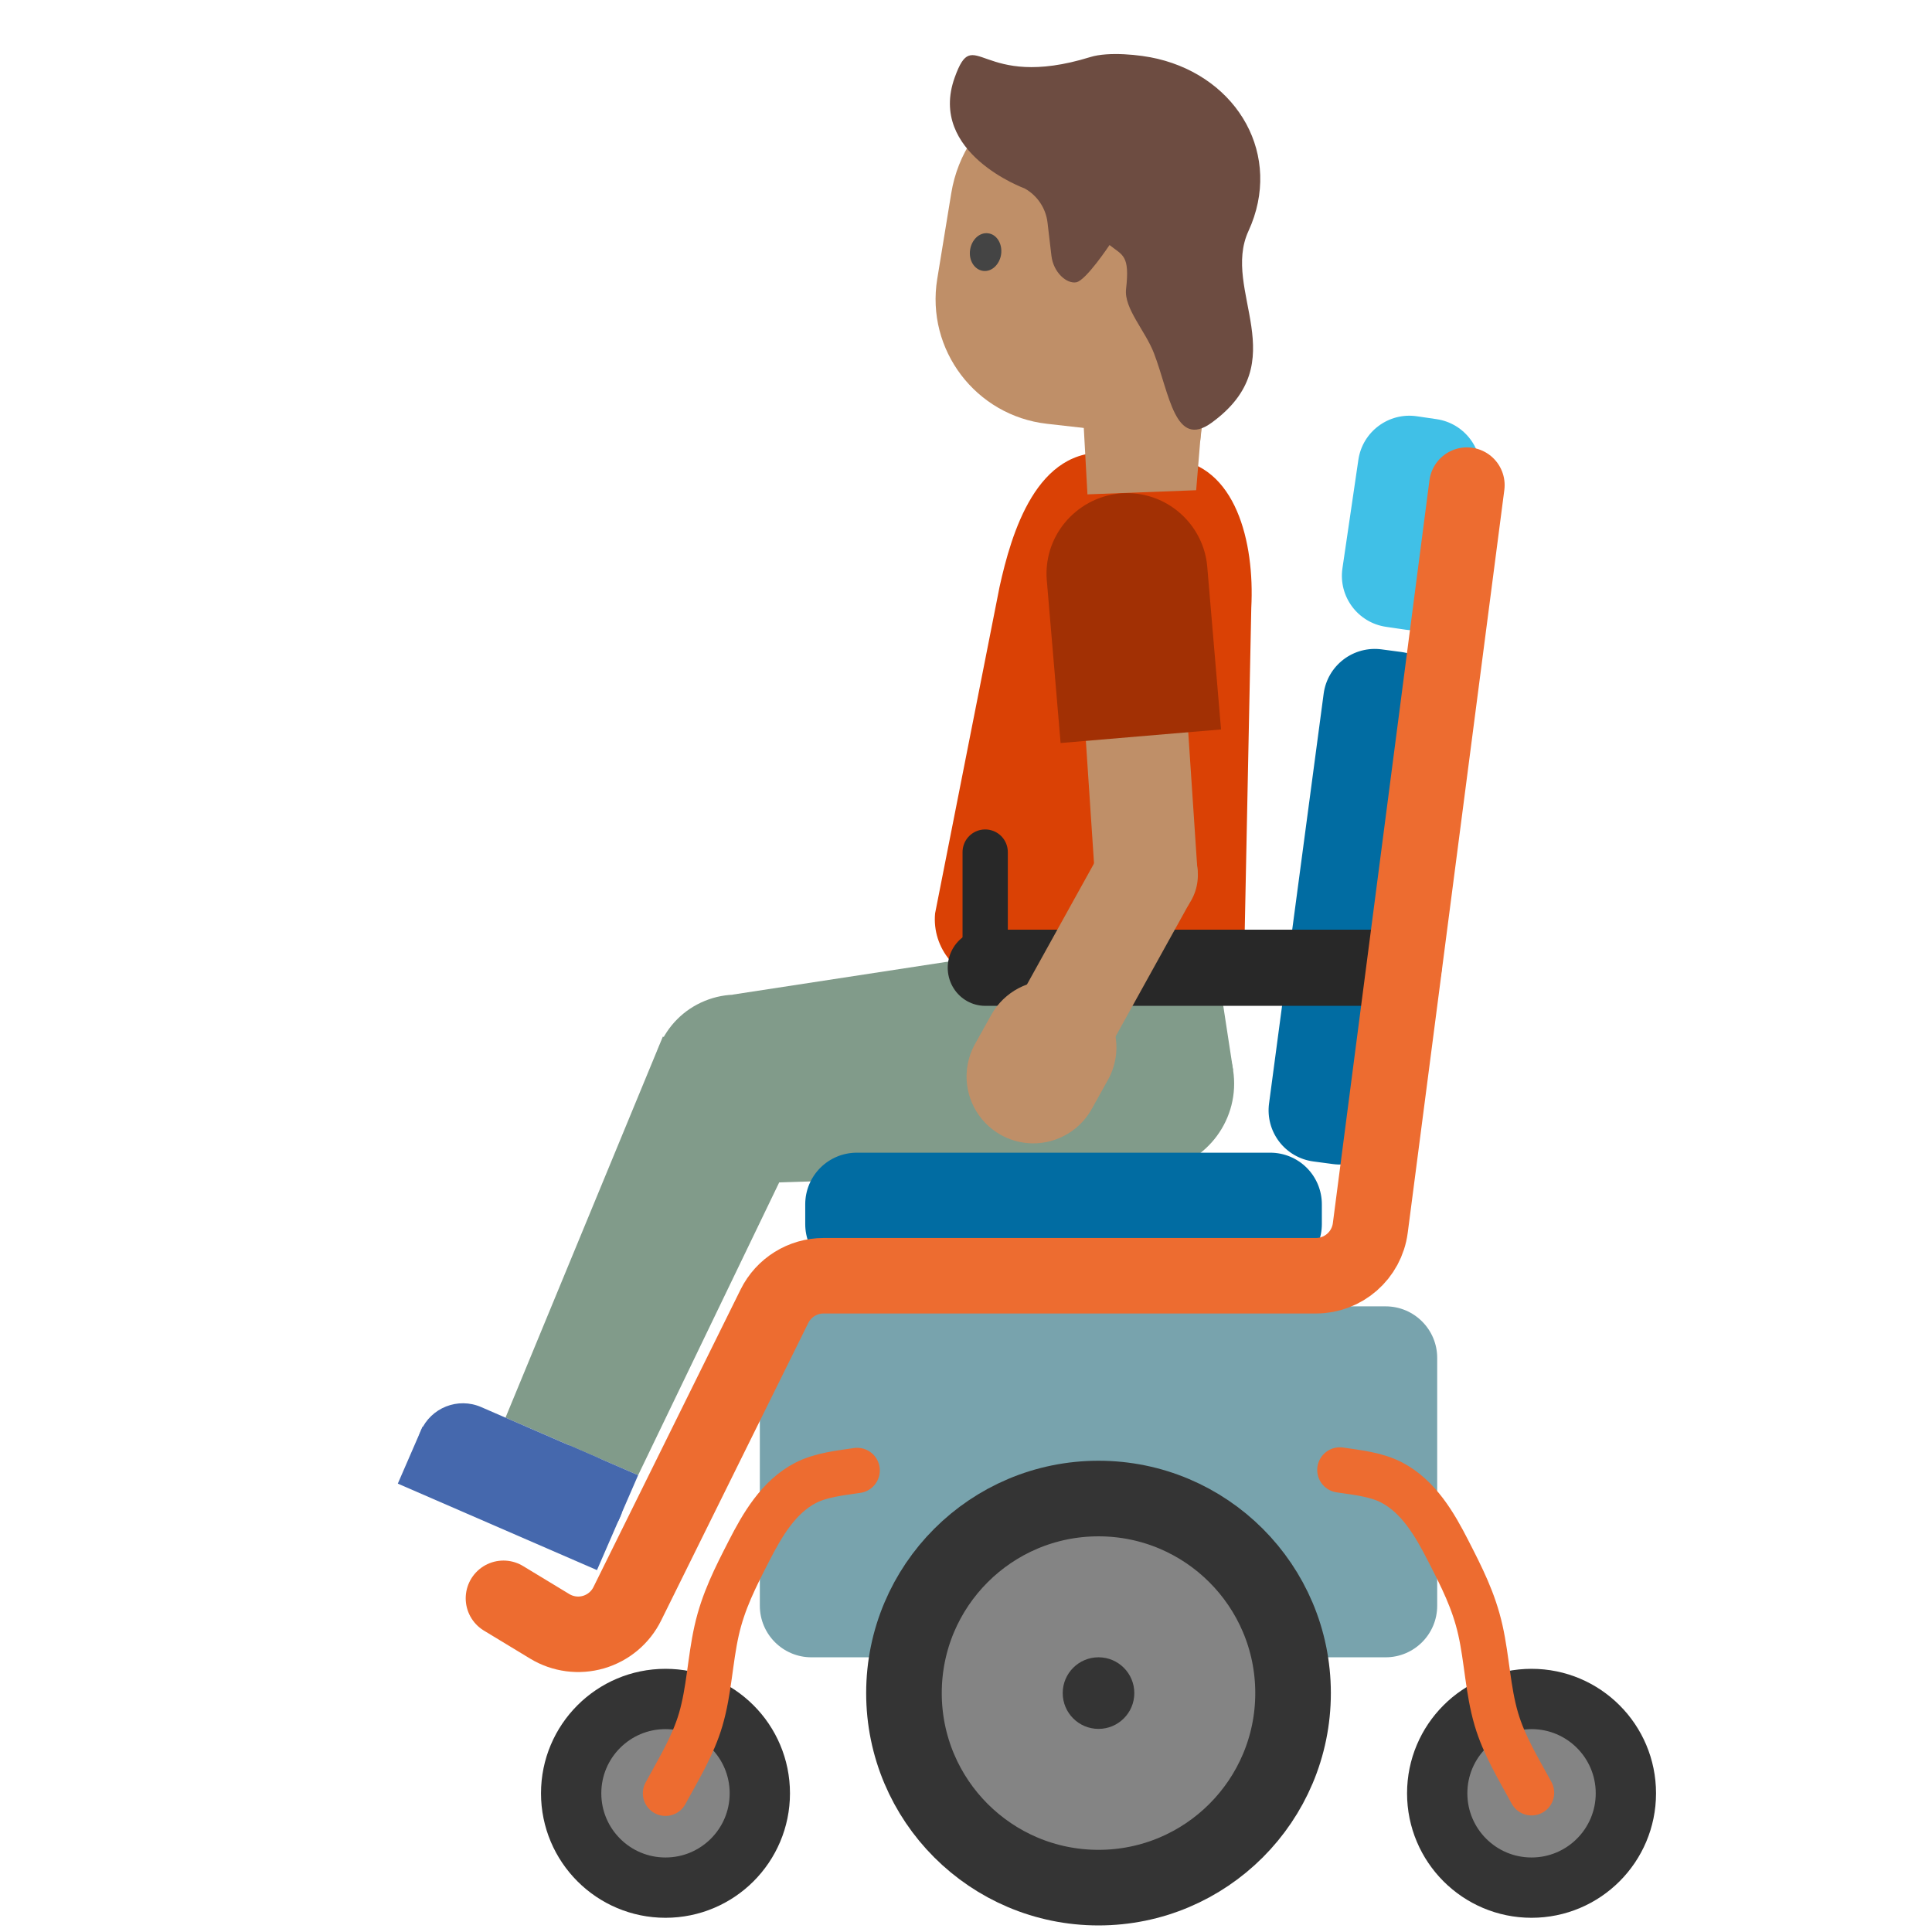
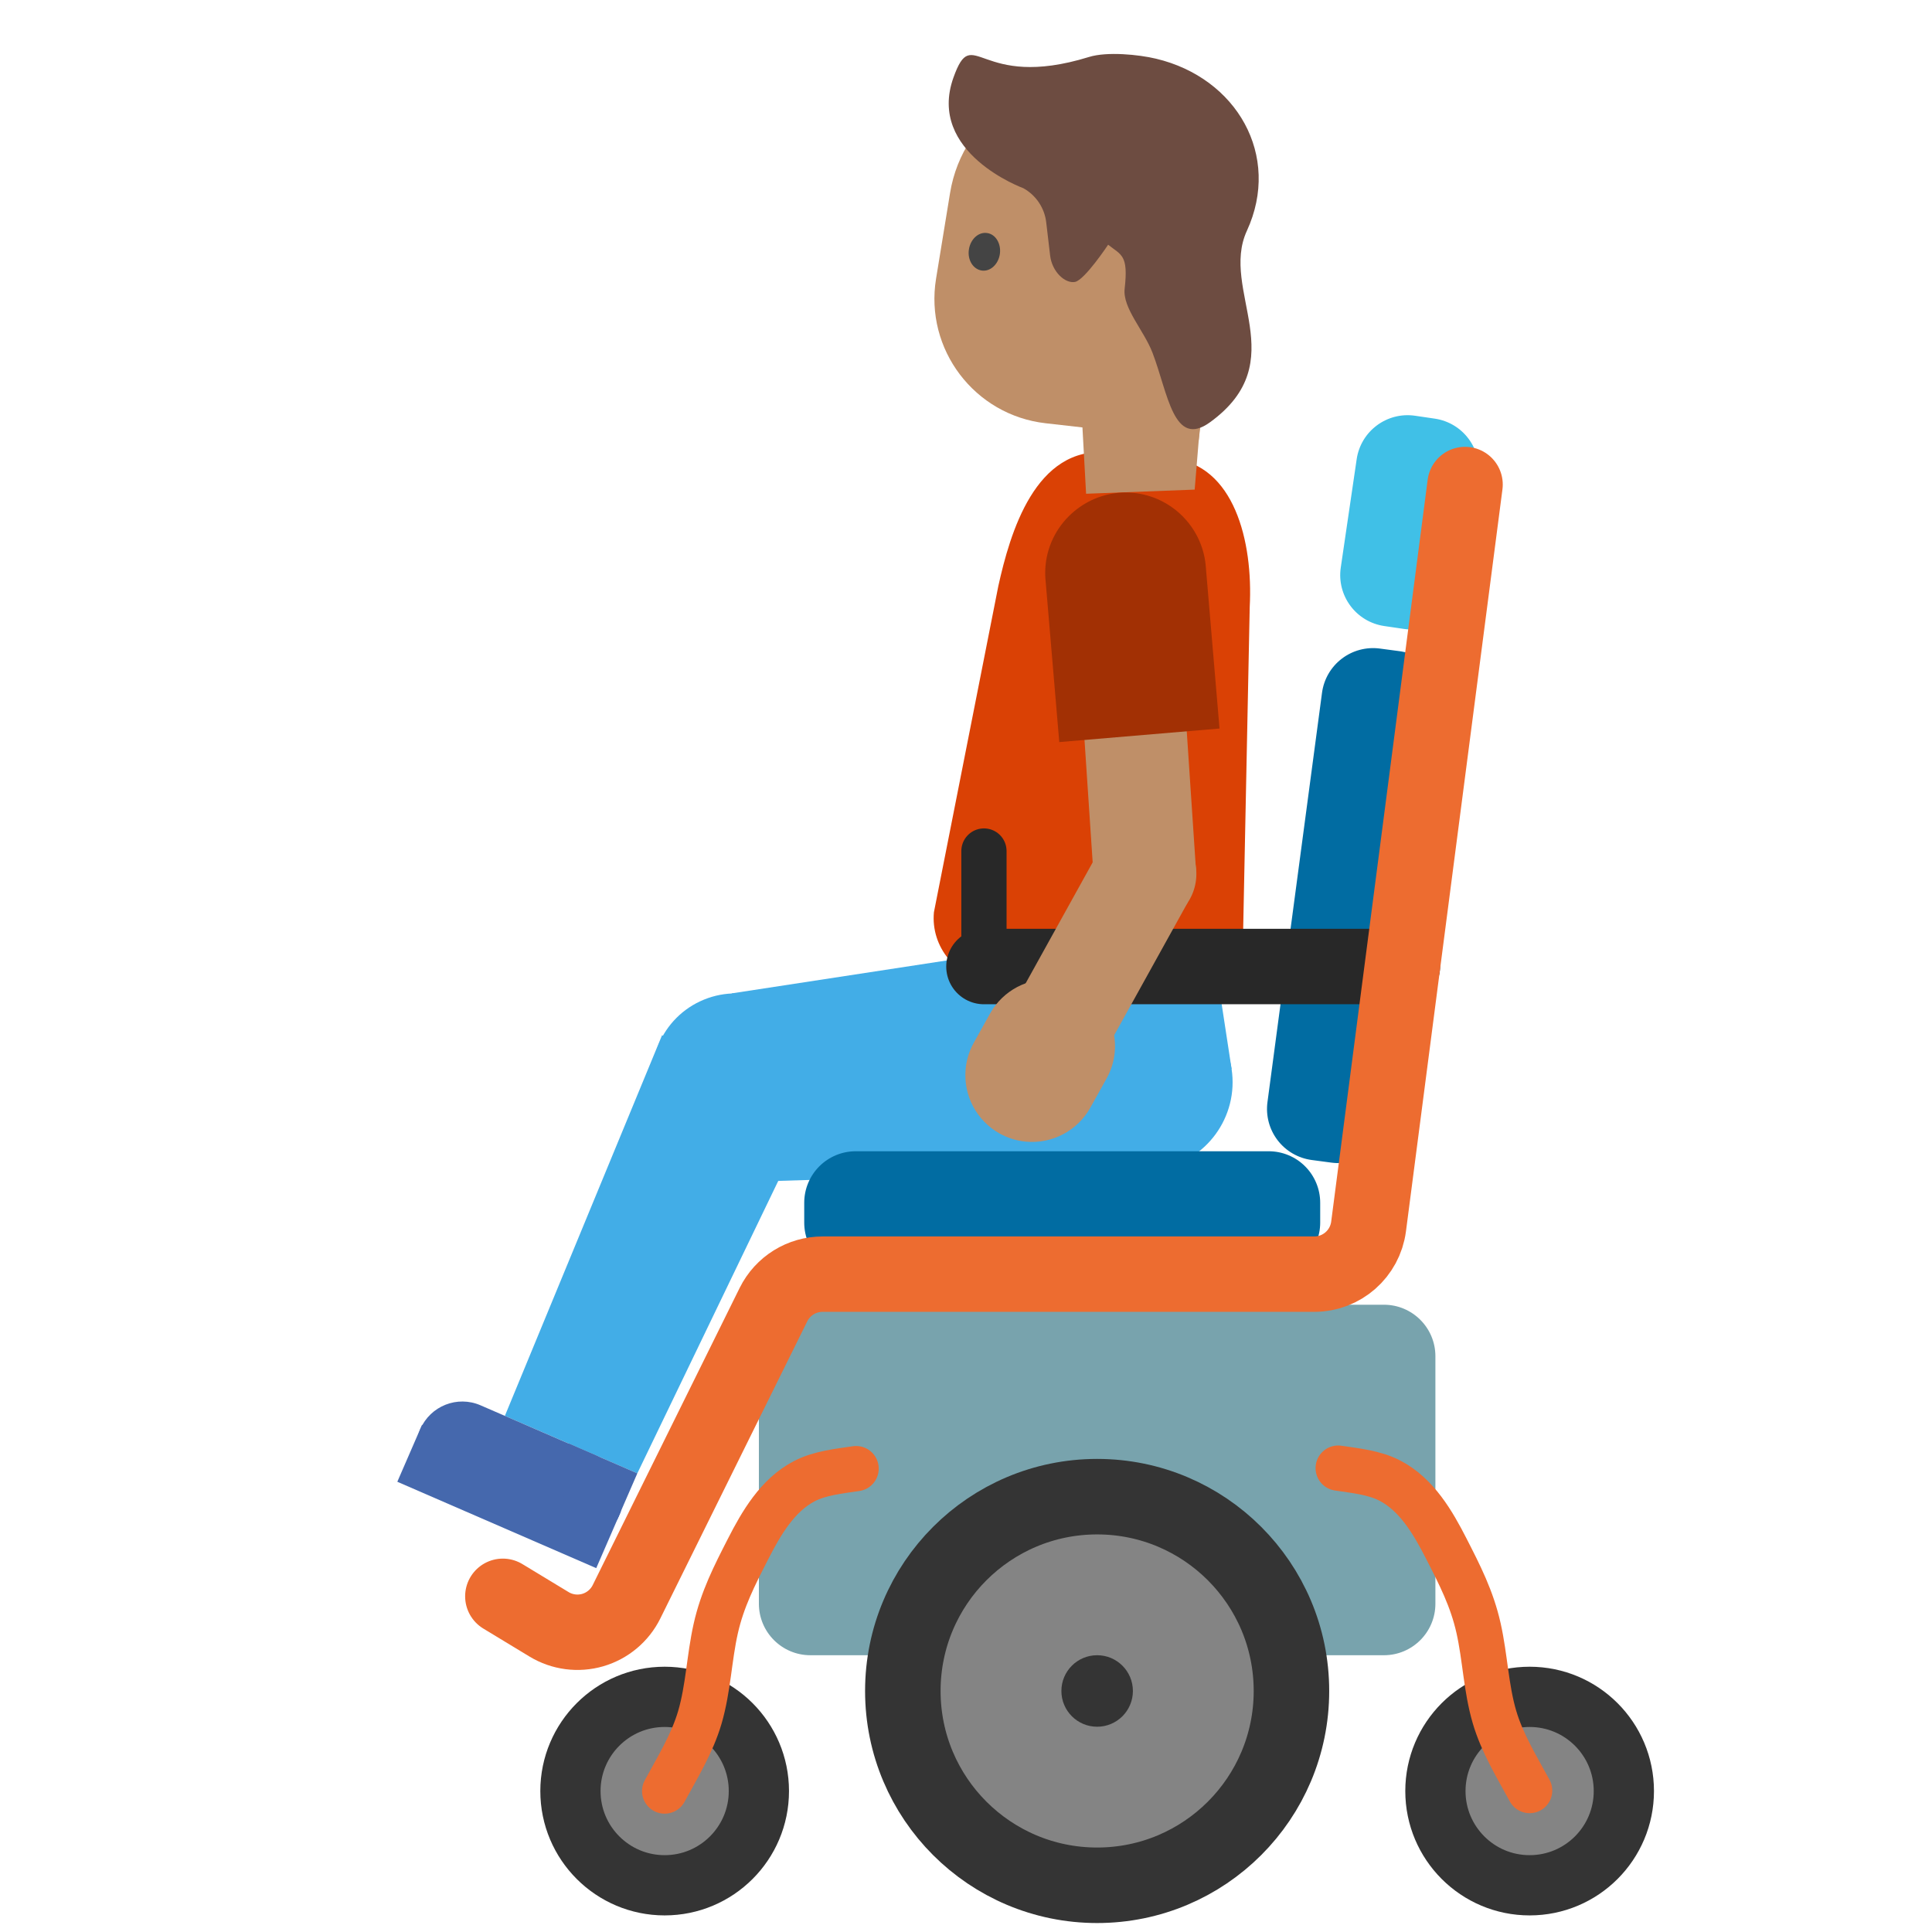
- <svg xmlns="http://www.w3.org/2000/svg" width="100%" height="100%" viewBox="0 0 128 128" version="1.1" xml:space="preserve" style="fill-rule:evenodd;clip-rule:evenodd;stroke-linecap:round;stroke-linejoin:round;stroke-miterlimit:1.5;">
-   <g transform="matrix(0.686704,0.726937,-0.726937,0.686704,73.2912,-29.1784)">
-     <g transform="matrix(0.940823,0.200582,-0.200582,0.940823,27.819,-11.2384)">
-       <path d="M56.58,97.15L45.19,90.83L55.72,65.57L70.813,72.043L56.58,97.15Z" style="fill:rgb(129,155,138);fill-rule:nonzero;" />
+ <svg xmlns="http://www.w3.org/2000/svg" width="100%" height="100%" viewBox="0 0 534 534" version="1.1" xml:space="preserve" style="fill-rule:evenodd;clip-rule:evenodd;stroke-linecap:round;stroke-linejoin:round;stroke-miterlimit:1.5;">
+   <g>
+     <g>
+       <path d="M204.352,326.734l-2.104,-52.168l108.428,-16.601l9.299,65.164l-115.623,3.605Z" style="fill:#42ade7;fill-rule:nonzero;" />
    </g>
-     <g transform="matrix(0.921407,0.637254,-0.637254,0.921407,22.2003,-54.0698)">
-       <circle cx="100.597" cy="62.284" r="5.219" style="fill:rgb(129,155,138);" />
+     <g>
+       <path d="M340.406,295.433c2.034,13.291 -7.105,25.733 -20.396,27.767c-13.291,2.035 -25.733,-7.105 -27.767,-20.396c-2.034,-13.29 7.105,-25.733 20.396,-27.767c13.291,-2.034 25.733,7.105 27.767,20.396Z" style="fill:#42ade7;" />
    </g>
-     <g transform="matrix(1.02647,0.709914,-0.804869,1.16376,19.1722,-82.362)">
-       <rect x="97.204" y="60.409" width="7.987" height="8.265" style="fill:rgb(129,155,138);" />
+     <g>
+       <path d="M340.406,295.433l-6.283,-41.055l-48.168,7.372l6.284,41.055l48.167,-7.372Z" style="fill:#42ade7;" />
    </g>
  </g>
-   <g transform="matrix(0.914273,0.0869352,-0.0869352,0.914273,21.126,-6.58249)">
-     <path d="M69.01,73.11L55.76,73.11C53.242,73.11 51.17,71.038 51.17,68.52L53.57,44.63C54.05,40.75 55.26,34.27 60.55,34.27L65.13,34.27C69.69,34.27 71.59,39.66 71.79,44.41L73.59,68.53C73.6,71.05 71.55,73.11 69.01,73.11Z" style="fill:rgb(218,65,5);fill-rule:nonzero;" />
+   <g>
+     <path d="M324.434,276.081l-50.476,-4.8c-9.592,-0.912 -16.734,-9.556 -15.822,-19.148l17.796,-90.139c3.234,-14.607 10.191,-38.854 30.343,-36.937l17.447,1.659c17.371,1.651 22.657,22.873 21.698,41.04l-1.88,92.537c-0.874,9.603 -9.43,16.708 -19.106,15.788Z" style="fill:#da4105;fill-rule:nonzero;" />
  </g>
-   <g transform="matrix(-0.455105,0.754592,-0.754592,-0.455105,140.283,67.652)">
-     <g transform="matrix(0.956731,-0.100237,0.100237,0.956731,14.8235,14.9728)">
-       <g transform="matrix(0.677079,-0.73591,0.73591,0.677079,-67.3195,53.0202)">
-         <circle cx="51.13" cy="93.56" r="6.54" style="fill:rgb(129,155,138);" />
+   <g>
+     <g>
+       <g>
+         <path d="M224.685,288.924c4.831,11.798 -0.825,25.3 -12.623,30.131c-11.798,4.832 -25.299,-0.824 -30.131,-12.622c-4.831,-11.798 0.825,-25.299 12.623,-30.131c11.798,-4.832 25.299,0.824 30.131,12.622Z" style="fill:#42ade7;" />
      </g>
-       <g transform="matrix(-0.183449,-0.983029,0.983029,-0.183449,-47.2217,146.219)">
-         <path d="M51.386,126.289L40.223,124.539L44.65,92.62L57.46,95.571L51.386,126.289Z" style="fill:rgb(129,155,138);fill-rule:nonzero;" />
+       <g>
+         <path d="M176.157,407.227l-36.613,-15.883l43.445,-105.202l41.179,21.451l-48.011,99.634Z" style="fill:#42ade7;fill-rule:nonzero;" />
      </g>
    </g>
-     <g transform="matrix(-0.274047,-0.922106,0.922106,-0.274047,-9.69521,158.6)">
-       <path d="M47.52,126.55L37.85,125.03C36.112,124.759 34.816,123.247 34.816,121.488C34.816,121.301 34.831,121.114 34.86,120.93C35.17,118.97 37,117.63 38.96,117.94L48.63,119.46C50.59,119.77 51.93,121.6 51.62,123.56C51.315,125.504 49.465,126.853 47.52,126.55Z" style="fill:rgb(69,104,173);fill-rule:nonzero;" />
-       <path d="M34.907,120.575L51.672,123.209L50.919,128L34.154,125.366L34.907,120.575Z" style="fill:rgb(69,104,173);fill-rule:nonzero;" />
-       <path d="M46.38,119.101L52.169,120.011L51.557,123.903L45.768,122.993L46.38,119.101Z" style="fill:rgb(69,104,173);fill-rule:nonzero;" />
+     <g>
+       <path d="M154.463,425.459l-31.712,-13.773c-5.702,-2.468 -8.792,-8.787 -7.232,-14.801c0.166,-0.639 0.383,-1.265 0.646,-1.869c2.798,-6.426 10.243,-9.384 16.669,-6.586l31.713,13.774c6.426,2.798 9.384,10.243 6.586,16.669c-2.767,6.376 -10.289,9.347 -16.67,6.586Z" style="fill:#4568ad;fill-rule:nonzero;" />
+       <path d="M116.64,393.844l54.982,23.875l-6.824,15.712l-54.981,-23.875l6.823,-15.712Z" style="fill:#4568ad;fill-rule:nonzero;" />
+       <path d="M157.173,398.981l18.984,8.245l-5.544,12.764l-18.985,-8.246l5.545,-12.763Z" style="fill:#4568ad;fill-rule:nonzero;" />
    </g>
  </g>
-   <g transform="matrix(1.11907,0,0,1.11907,1.15898,-5.76134)">
-     <g transform="matrix(1,0,0,1,0,47.3178)">
-       <path d="M84.051,38.224C84.051,36.538 82.684,35.171 80.998,35.171L47.002,35.171C45.316,35.171 43.949,36.538 43.949,38.224L43.949,52.894C43.949,54.58 45.316,55.948 47.002,55.948L80.998,55.948C82.684,55.948 84.051,54.58 84.051,52.894L84.051,38.224Z" style="fill:rgb(120,163,173);" />
+   <g>
+     <g>
+       <path d="M396.741,374.858c0,-7.861 -6.374,-14.235 -14.235,-14.235l-158.516,-0c-7.862,-0 -14.236,6.374 -14.236,14.235l0,68.403c0,7.862 6.374,14.24 14.236,14.24l158.516,0c7.861,0 14.235,-6.378 14.235,-14.24l0,-68.403Z" style="fill:#78a3ad;" />
    </g>
-     <g transform="matrix(1,0,0,1,-25.6366,47.3178)">
-       <circle cx="64" cy="64" r="5.585" style="fill:rgb(132,132,132);stroke:rgb(52,52,52);stroke-width:3.57px;" />
+     <g>
+       <circle cx="183.71" cy="495.046" r="26.042" style="fill:#848484;stroke:#343434;stroke-width:16.65px;" />
    </g>
-     <g transform="matrix(2.06229,0,0,2.06229,-67.9868,-26.602)">
-       <circle cx="64" cy="64" r="5.585" style="fill:rgb(132,132,132);stroke:rgb(52,52,52);stroke-width:2.17px;" />
+     <g>
+       <circle cx="303.247" cy="467.381" r="53.706" style="fill:#848484;stroke:#343434;stroke-width:20.87px;" />
    </g>
-     <g transform="matrix(0.379472,0,0,0.379472,39.7138,81.0986)">
-       <circle cx="64" cy="64" r="5.585" style="fill:rgb(52,52,52);" />
+     <g>
+       <circle cx="303.248" cy="467.382" r="9.882" style="fill:#343434;" />
    </g>
-     <g transform="matrix(1,0,0,1,25.6366,47.3178)">
-       <circle cx="64" cy="64" r="5.585" style="fill:rgb(132,132,132);stroke:rgb(52,52,52);stroke-width:3.57px;" />
+     <g>
+       <circle cx="422.786" cy="495.046" r="26.042" style="fill:#848484;stroke:#343434;stroke-width:16.65px;" />
    </g>
-     <g transform="matrix(1.10157,0,0,0.6522,-4.73708,27.4413)">
-       <path d="M74.402,75.136C74.402,73.894 74.11,72.703 73.59,71.825C73.071,70.947 72.365,70.454 71.63,70.454L49.409,70.454C48.674,70.454 47.969,70.947 47.449,71.825C46.929,72.703 46.637,73.894 46.637,75.136L46.637,76.942C46.637,78.184 46.929,79.374 47.449,80.253C47.969,81.131 48.674,81.624 49.409,81.624L71.63,81.624C72.365,81.624 73.071,81.131 73.59,80.253C74.11,79.374 74.402,78.184 74.402,76.942L74.402,75.136Z" style="fill:rgb(1,108,162);" />
+     <g>
+       <path d="M364.899,332.442c-0,-3.777 -1.5,-7.399 -4.171,-10.069c-2.666,-2.671 -6.292,-4.17 -10.067,-4.17l-114.136,0c-3.775,0 -7.396,1.499 -10.067,4.17c-2.671,2.67 -4.171,6.292 -4.171,10.069l-0,5.492c-0,3.777 1.5,7.396 4.171,10.069c2.671,2.67 6.292,4.169 10.067,4.169l114.136,0c3.775,0 7.401,-1.499 10.067,-4.169c2.671,-2.673 4.171,-6.292 4.171,-10.069l-0,-5.492Z" style="fill:#016ca2;" />
    </g>
-     <g transform="matrix(0.145511,-1.09192,0.646485,0.0861515,21.3589,118.361)">
-       <path d="M74.402,75.136C74.402,73.894 74.11,72.703 73.59,71.825C73.071,70.947 72.365,70.454 71.63,70.454L49.409,70.454C48.674,70.454 47.969,70.947 47.449,71.825C46.929,72.703 46.637,73.894 46.637,75.136L46.637,76.942C46.637,78.184 46.929,79.374 47.449,80.253C47.969,81.131 48.674,81.624 49.409,81.624L71.63,81.624C72.365,81.624 73.071,81.131 73.59,80.253C74.11,79.374 74.402,78.184 74.402,76.942L74.402,75.136Z" style="fill:rgb(1,108,162);" />
+     <g>
+       <path d="M381.394,179.26c-3.744,-0.499 -7.532,0.509 -10.532,2.804c-2.999,2.29 -4.964,5.686 -5.462,9.428l-15.077,113.136c-0.499,3.742 0.509,7.53 2.803,10.53c2.294,3 5.686,4.965 9.43,5.464l5.444,0.726c3.744,0.499 7.529,-0.51 10.531,-2.804c3,-2.295 4.964,-5.687 5.463,-9.429l15.077,-113.136c0.498,-3.742 -0.509,-7.534 -2.803,-10.53c-2.297,-3 -5.686,-4.965 -9.43,-5.464l-5.444,-0.725Z" style="fill:#016ca2;" />
    </g>
-     <g transform="matrix(0.06591,-0.448952,0.645283,0.0947331,29.4611,56.0778)">
-       <path d="M74.402,75.136C74.402,72.55 71.389,70.454 67.673,70.454L53.367,70.454C49.65,70.454 46.637,72.55 46.637,75.136L46.637,76.942C46.637,79.528 49.65,81.624 53.367,81.624L67.673,81.624C71.389,81.624 74.402,79.528 74.402,76.942L74.402,75.136Z" style="fill:rgb(64,192,231);" />
+     <g>
+       <path d="M391.136,114.912c-7.78,-1.143 -15.013,4.239 -16.155,12.018l-4.397,29.948c-1.142,7.781 4.239,15.014 12.019,16.156l5.434,0.798c7.781,1.142 15.014,-4.239 16.156,-12.02l4.397,-29.948c1.142,-7.779 -4.239,-15.012 -12.02,-16.154l-5.434,-0.798Z" style="fill:#40c0e7;" />
    </g>
-     <g transform="matrix(0.983247,0,0,1,0.95976,0)">
-       <path d="M82.517,62.442L57.29,62.442" style="fill:none;stroke:rgb(40,40,40);stroke-width:4.51px;" />
+     <g>
+       <path d="M387.618,267.148l-115.658,0" style="fill:none;stroke:#282828;stroke-width:20.85px;" />
    </g>
-     <g transform="matrix(1,0,0,1,1.75794,-1.37974)">
-       <path d="M27.013,101.153C27.013,101.153 28.361,101.97 29.754,102.814C30.532,103.285 31.471,103.408 32.344,103.154C33.216,102.899 33.942,102.291 34.345,101.476C36.722,96.67 41.161,87.694 43.055,83.863C43.602,82.757 44.73,82.056 45.964,82.056L75.114,82.056C76.744,82.056 78.122,80.846 78.332,79.229C79.649,69.103 84.051,35.25 84.051,35.25" style="fill:none;stroke:rgb(237,108,48);stroke-width:4.47px;" />
+     <g>
+       <path d="M138.982,441.216c-0,0 6.285,3.81 12.781,7.745c3.627,2.196 8.006,2.77 12.076,1.586c4.066,-1.189 7.451,-4.024 9.331,-7.825c11.083,-22.409 31.781,-64.262 40.612,-82.125c2.551,-5.157 7.811,-8.426 13.565,-8.426l135.92,0c7.6,0 14.026,-5.642 15.005,-13.182c6.141,-47.215 26.666,-205.065 26.666,-205.065" style="fill:none;stroke:#ed6c30;stroke-width:20.84px;" />
    </g>
-     <path d="M57.29,62.442L57.29,55.594" style="fill:none;stroke:rgb(40,40,40);stroke-width:2.68px;" />
-     <g transform="matrix(1,0,0,1,-0.0960646,0.0296011)">
-       <path d="M38.459,111.288C39.227,109.874 40.087,108.479 40.544,106.924C41.048,105.206 41.096,103.402 41.487,101.66C41.878,99.915 42.595,98.519 43.4,96.945C44.186,95.408 45.152,93.737 46.753,92.911C47.672,92.436 48.803,92.325 49.808,92.174" style="fill:none;stroke:rgb(237,108,48);stroke-width:2.68px;" />
+     <path d="M271.96,267.148l0,-31.93" style="fill:none;stroke:#282828;stroke-width:12.5px;" />
+     <g>
+       <path d="M183.707,495.045c3.581,-6.593 7.591,-13.098 9.722,-20.348c2.35,-8.011 2.574,-16.423 4.397,-24.545c1.824,-8.137 5.167,-14.646 8.92,-21.985c3.665,-7.167 8.17,-14.958 15.635,-18.81c4.285,-2.215 9.558,-2.732 14.244,-3.436" style="fill:none;stroke:#ed6c30;stroke-width:12.5px;" />
    </g>
-     <g transform="matrix(-1,0,0,1,128.096,0)">
-       <path d="M38.459,111.288C39.227,109.874 40.087,108.479 40.544,106.924C41.048,105.206 41.096,103.402 41.487,101.66C41.878,99.915 42.595,98.519 43.4,96.945C44.186,95.408 45.152,93.737 46.753,92.911C47.672,92.436 48.803,92.325 49.808,92.174" style="fill:none;stroke:rgb(237,108,48);stroke-width:2.68px;" />
+     <g>
+       <path d="M422.788,494.907c-3.581,-6.593 -7.591,-13.098 -9.722,-20.348c-2.35,-8.011 -2.574,-16.423 -4.397,-24.545c-1.823,-8.137 -5.167,-14.646 -8.92,-21.985c-3.665,-7.167 -8.169,-14.958 -15.634,-18.81c-4.286,-2.215 -9.559,-2.732 -14.245,-3.436" style="fill:none;stroke:#ed6c30;stroke-width:12.5px;" />
    </g>
  </g>
-   <g transform="matrix(0.99551,0.0946598,-0.0946598,0.99551,4.41028,-3.76101)">
-     <g transform="matrix(0.918396,0,0,0.918396,16.3735,-4.39112)">
-       <path d="M66.9,26.13L67.03,36.35L59.25,37.39L56.22,17.31L66.9,26.13Z" style="fill:#bf8f68;fill-rule:nonzero;" />
+   <g>
+     <g>
+       <path d="M333.413,96.347l-3.207,38.98l-30.014,1.144l-4.269,-77.592l37.49,37.468Z" style="fill:#bf8f68;fill-rule:nonzero;" />
    </g>
-     <g transform="matrix(0.914292,-0.086725,0.086725,0.914292,14.0567,1.19521)">
+     <g>
      <g>
-         <path d="M68.71,16.23L66.67,33.16L55.62,31.91C50.48,31.33 46.87,26.57 47.7,21.47L48.71,15.28C49.64,9.56 55.3,5.89 60.9,7.38L63.12,7.97C66.77,8.95 69.16,12.47 68.71,16.23Z" style="fill:#bf8f68;fill-rule:nonzero;" />
+         <path d="M339.126,56.998l-7.821,64.783l-42.283,-4.793c-19.669,-2.224 -33.479,-20.442 -30.298,-39.957l3.87,-23.686c3.564,-21.888 25.226,-35.926 46.654,-30.22l8.495,2.26c13.966,3.753 23.109,17.225 21.383,31.613Z" style="fill:#bf8f68;fill-rule:nonzero;" />
      </g>
-       <path d="M52.31,19.68C52.2,20.43 51.62,20.97 51,20.88C50.38,20.79 49.96,20.12 50.07,19.37C50.18,18.62 50.76,18.08 51.38,18.17C52,18.25 52.41,18.93 52.31,19.68" style="fill:rgb(68,68,68);fill-rule:nonzero;" />
+       <path d="M276.366,70.185c-0.421,2.87 -2.641,4.936 -5.014,4.591c-2.372,-0.345 -3.979,-2.909 -3.557,-5.779c0.421,-2.87 2.641,-4.936 5.014,-4.591c2.372,0.307 3.94,2.91 3.557,5.779" style="fill:#444;fill-rule:nonzero;" />
    </g>
-     <g transform="matrix(0.907915,0.0372041,-0.0372041,0.907915,15.843,-6.65371)">
-       <path d="M70.326,31.373C67.946,33.651 67.007,29.712 65.482,26.925C64.635,25.377 62.863,23.982 62.83,22.56C62.773,20.06 62.26,20.17 61.2,19.54C61.2,19.54 59.85,22.335 59.168,22.56C58.486,22.785 57.417,22.075 57.11,20.89L56.5,18.53C56.236,17.508 55.494,16.673 54.51,16.29C54.51,16.29 47.15,14.697 48.362,8.971C49.253,4.762 50.263,9.735 57.96,6.15C59.211,5.567 61.53,5.482 62.83,5.612C68.85,6.202 72.859,11.379 71.099,17.161C69.705,21.74 75.809,26.121 70.326,31.373Z" style="fill:#6d4c41;fill-rule:nonzero;" />
+     <g>
+       <path d="M334.456,116.705c-10.096,7.326 -11.6,-7.932 -15.892,-19.168c-2.384,-6.241 -8.317,-12.382 -7.712,-17.734c1.067,-9.407 -0.914,-9.257 -4.567,-12.164c-0,0 -6.497,9.793 -9.17,10.288c-2.674,0.495 -6.32,-2.717 -6.865,-7.319l-1.079,-9.166c-0.467,-3.969 -2.822,-7.482 -6.317,-9.423c-0,0 -26.794,-9.747 -19.313,-30.606c5.499,-15.333 6.74,3.84 37.451,-5.664c4.991,-1.546 13.734,-0.677 18.544,0.477c22.281,5.298 34.667,26.773 25.102,47.561c-7.576,16.463 13.078,36.026 -10.182,52.918Z" style="fill:#6d4c41;fill-rule:nonzero;" />
    </g>
  </g>
-   <g transform="matrix(0.99551,0.0946598,-0.0946598,0.99551,4.41028,-3.76101)">
-     <g transform="matrix(0.918396,0,0,0.918396,16.3735,-4.39112)">
-       <path d="M69.732,63.733L62.418,64.924L60.01,50.13L67.324,48.94L69.732,63.733Z" style="fill:#bf8f68;fill-rule:nonzero;" />
+   <g>
+     <g>
+       <path d="M330.581,240.621l-28.294,1.887l-3.815,-57.229l28.294,-1.884l3.815,57.226Z" style="fill:#bf8f68;fill-rule:nonzero;" />
    </g>
-     <g transform="matrix(0.499334,-0.77079,0.77079,0.499334,-5.53568,73.4717)">
-       <circle cx="66.05" cy="64.33" r="3.75" style="fill:#bf8f68;" />
+     <g>
+       <path d="M305.076,232.628c4.916,-6.21 13.948,-7.26 20.158,-2.344c6.209,4.916 7.259,13.948 2.344,20.158c-4.916,6.209 -13.949,7.26 -20.159,2.344c-6.209,-4.916 -7.259,-13.949 -2.343,-20.158Z" style="fill:#bf8f68;" />
    </g>
-     <g transform="matrix(0.918396,0,0,0.918396,16.3735,-4.39112)">
-       <path d="M59.02,55.43L70.45,53.36L68.33,41.67C67.788,38.967 65.392,37.004 62.635,37.004C59.448,37.004 56.826,39.626 56.826,42.813C56.826,43.123 56.85,43.433 56.9,43.74L59.02,55.43Z" style="fill:rgb(162,48,4);fill-rule:nonzero;" />
+     <g>
+       <path d="M292.781,205.111l44.292,-3.746l-3.841,-45.3c-1.086,-10.494 -9.503,-18.84 -20.005,-19.838c-12.141,-1.155 -23.079,7.884 -24.234,20.025c-0.112,1.181 -0.133,2.37 -0.053,3.558l3.841,45.301Z" style="fill:#a23004;fill-rule:nonzero;" />
    </g>
-     <g transform="matrix(0.918396,0,0,0.918396,16.3735,-4.39112)">
-       <path d="M64.284,77.709L57.492,74.746L62.565,63.114L69.357,66.077L64.284,77.709Z" style="fill:#bf8f68;fill-rule:nonzero;" />
+     <g>
+       <path d="M304.764,291.888l-24.801,-13.747l23.539,-42.474l24.801,13.747l-23.539,42.474Z" style="fill:#bf8f68;fill-rule:nonzero;" />
    </g>
-     <g transform="matrix(0.918396,0,0,0.918396,16.3735,-4.39112)">
-       <path d="M57.4,83.98C58.012,84.25 58.674,84.389 59.342,84.389C61.249,84.389 62.984,83.256 63.75,81.51L64.72,79.3C64.99,78.688 65.129,78.026 65.129,77.358C65.129,75.451 63.996,73.716 62.25,72.95C61.638,72.68 60.976,72.541 60.308,72.541C58.401,72.541 56.666,73.674 55.9,75.42L54.93,77.63C54.661,78.241 54.522,78.902 54.522,79.57C54.522,81.477 55.654,83.212 57.4,83.98Z" style="fill:#bf8f68;fill-rule:nonzero;" />
+     <g>
+       <path d="M276.268,313.284c2.234,1.25 4.705,2.02 7.25,2.262c7.265,0.69 14.284,-2.997 17.835,-9.371l4.496,-8.068c1.25,-2.233 2.019,-4.705 2.261,-7.25c0.691,-7.264 -2.997,-14.284 -9.371,-17.835c-2.233,-1.25 -4.705,-2.019 -7.249,-2.261c-7.265,-0.691 -14.285,2.997 -17.835,9.371l-4.496,8.067c-1.246,2.23 -2.015,4.698 -2.257,7.243c-0.691,7.264 2.993,14.284 9.366,17.842Z" style="fill:#bf8f68;fill-rule:nonzero;" />
    </g>
  </g>
</svg>
